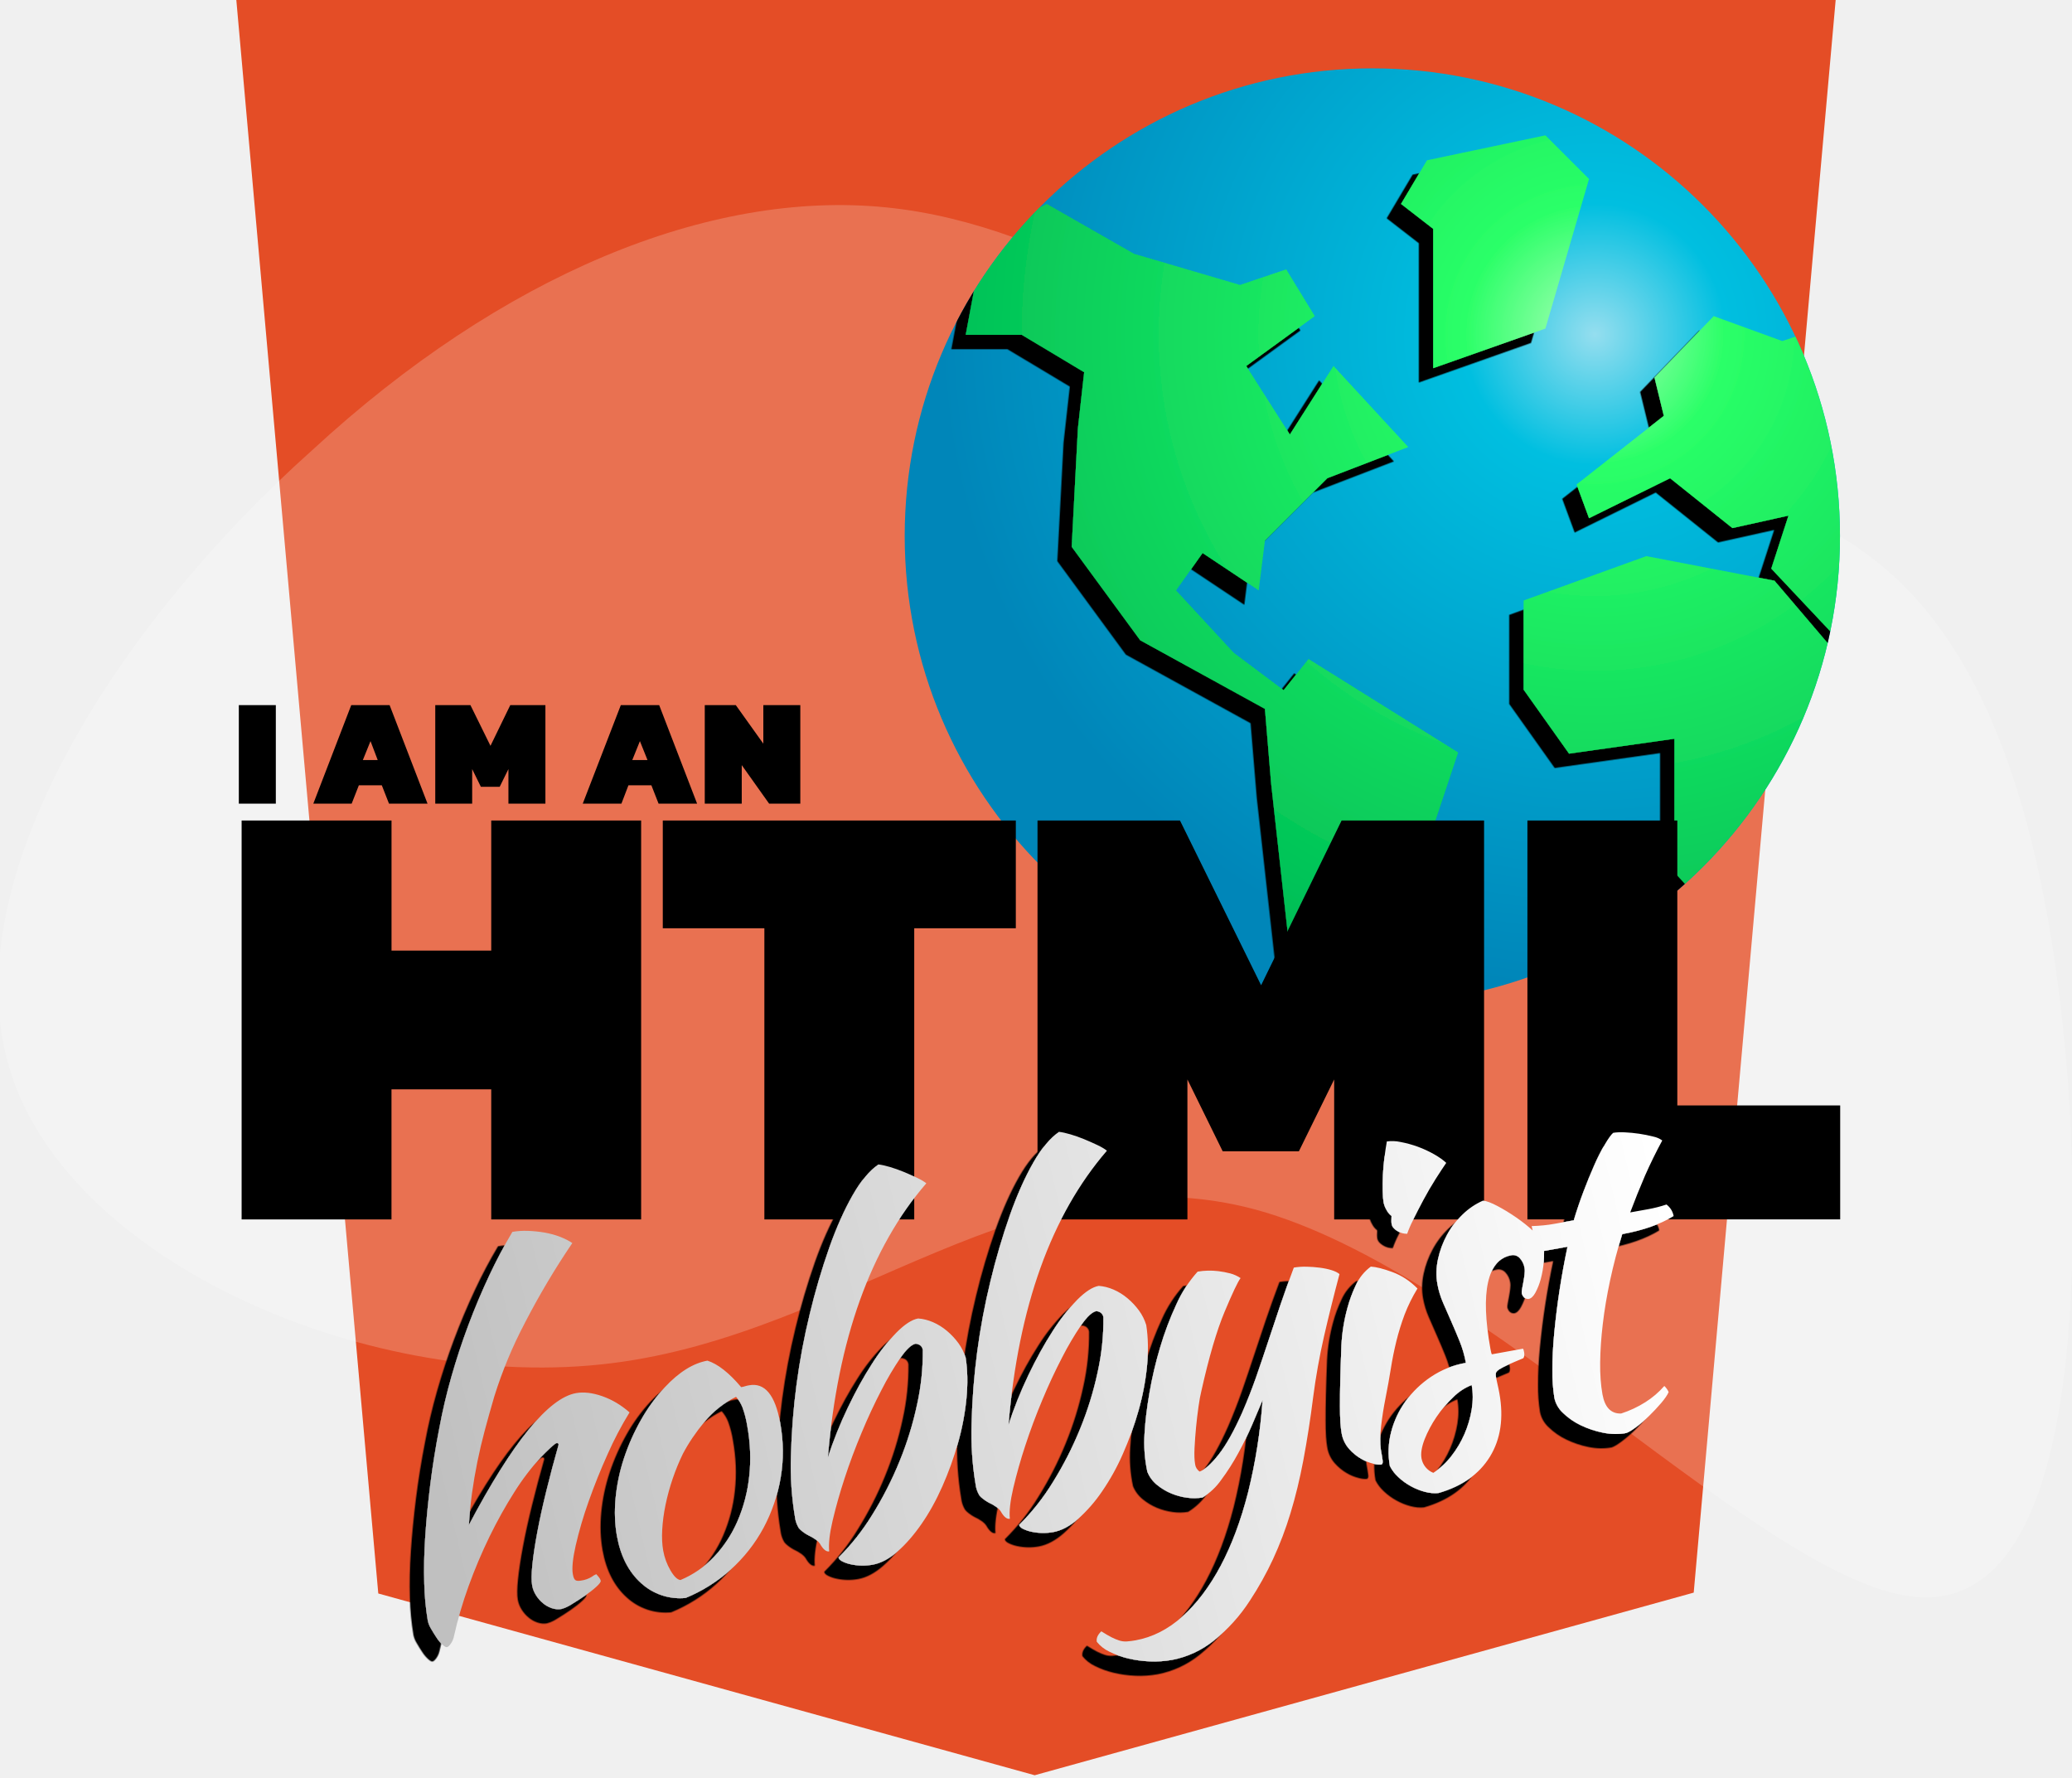
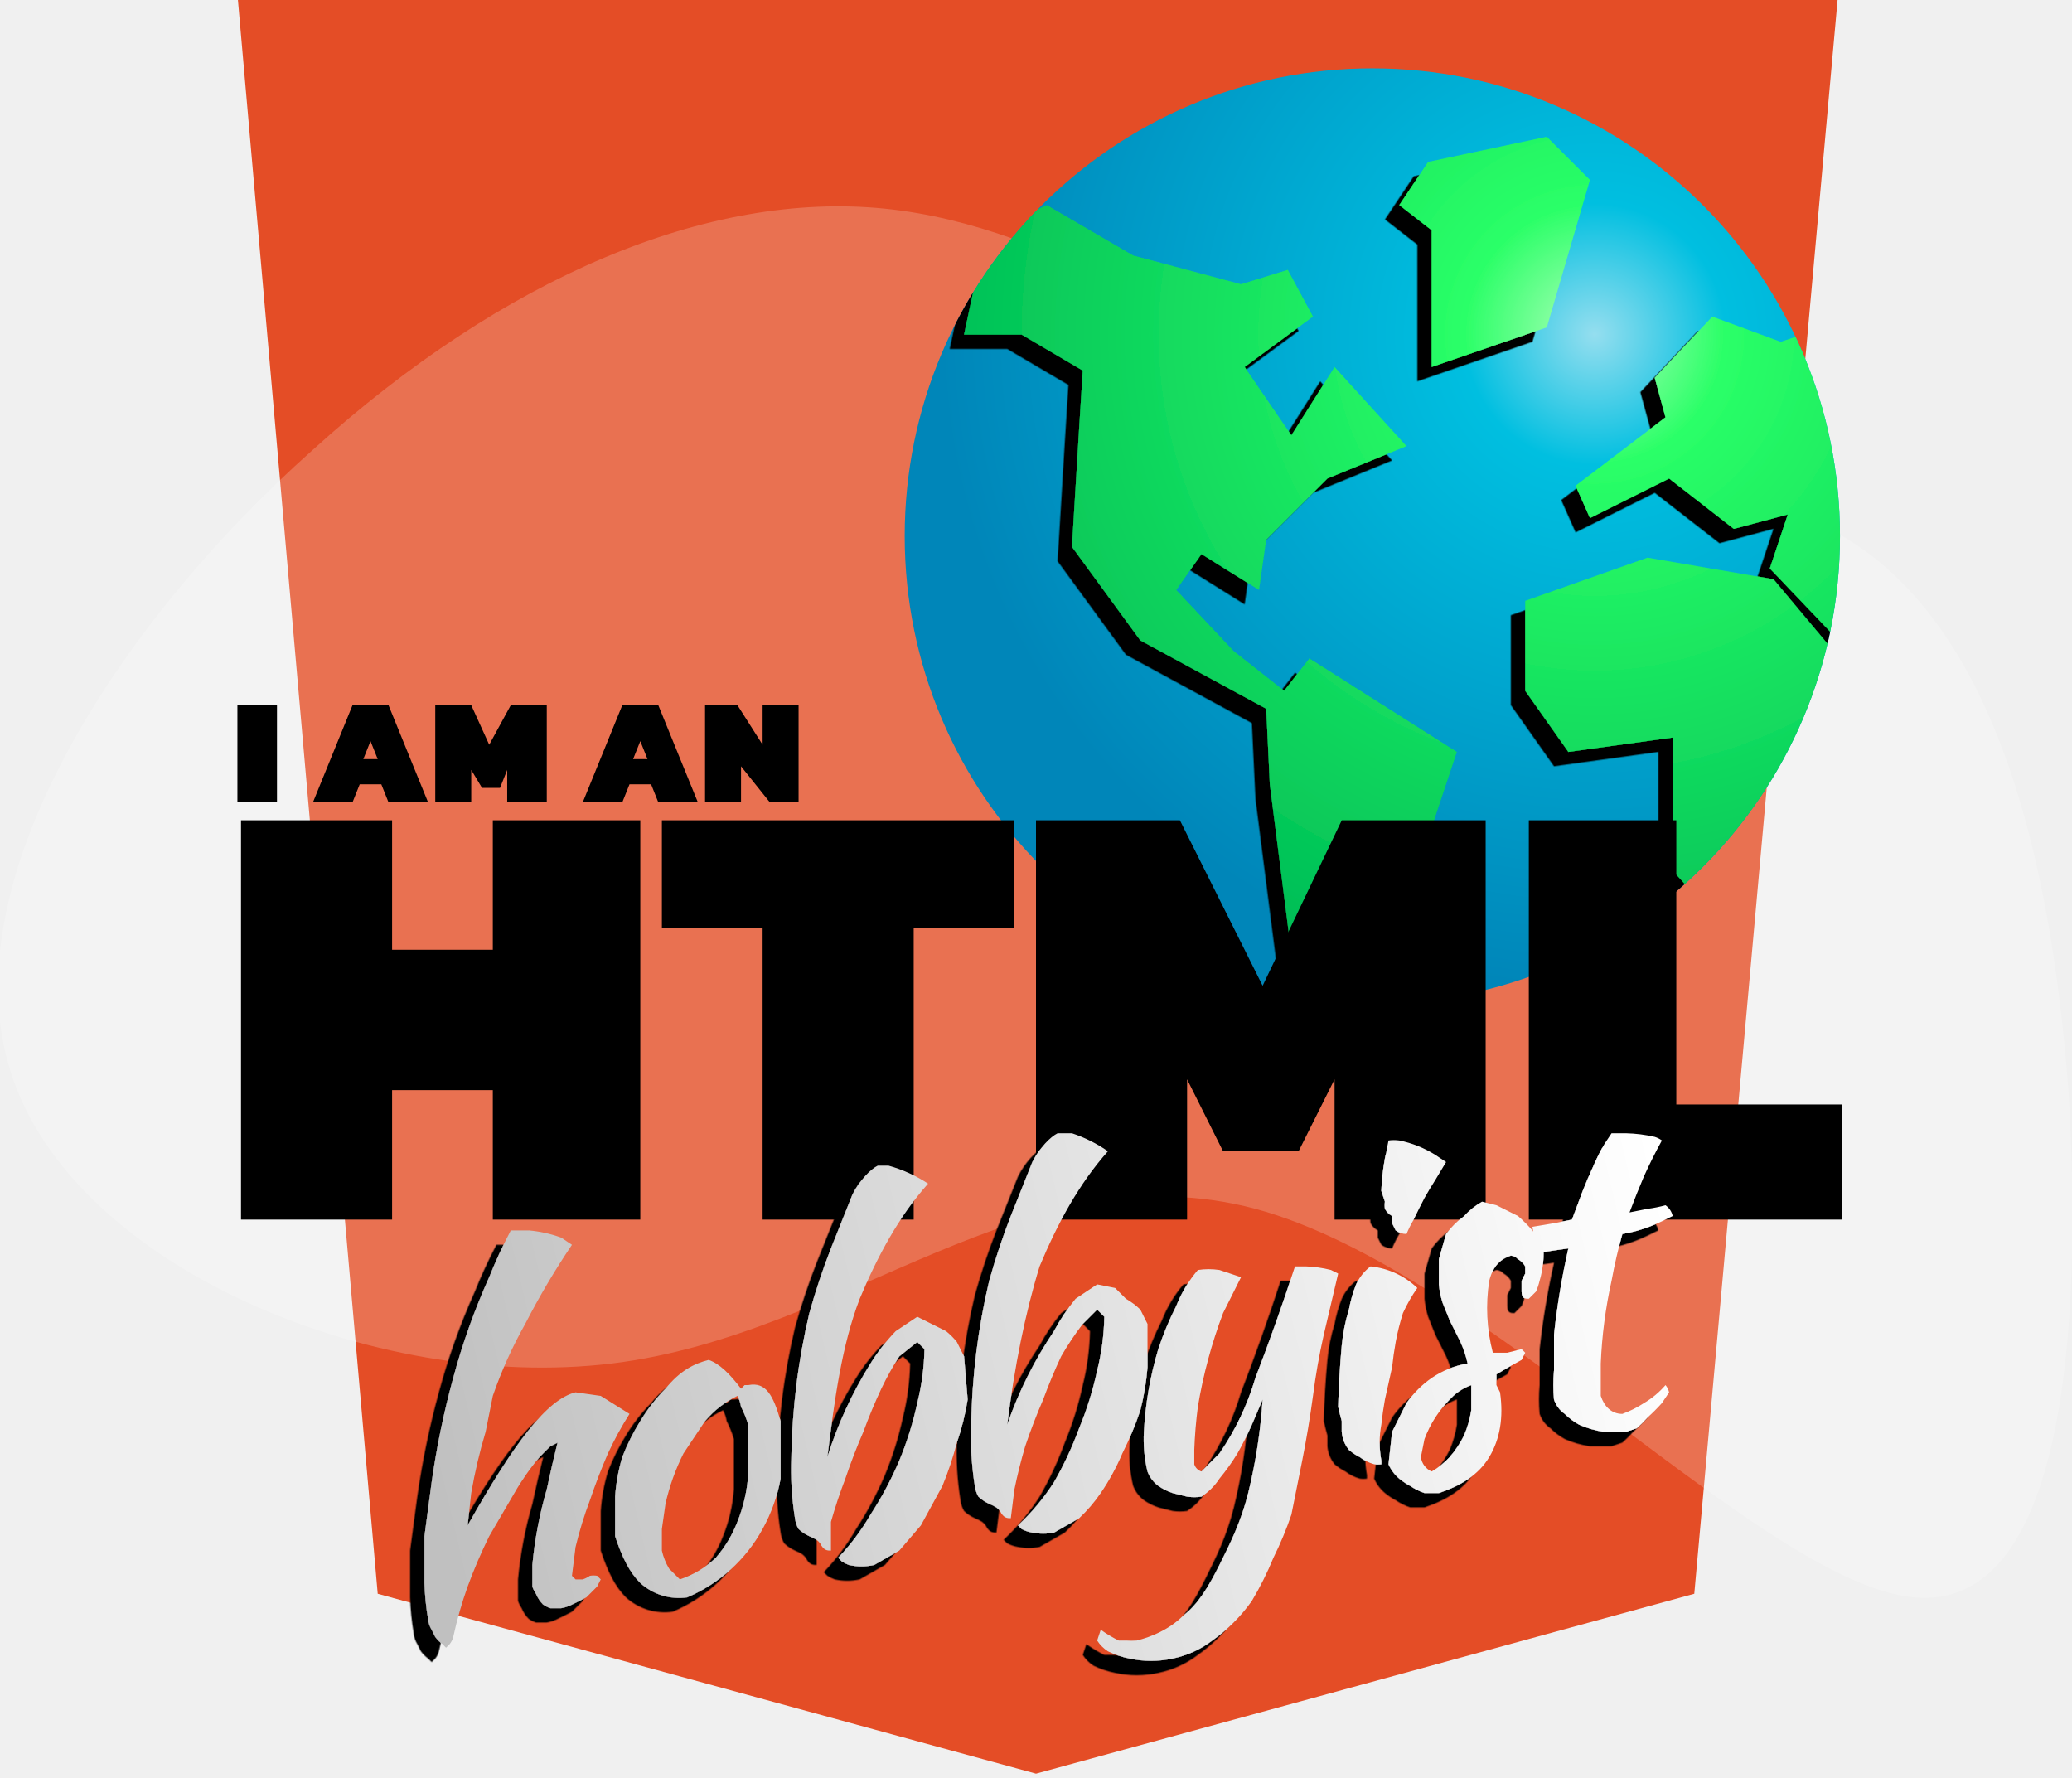
<svg xmlns="http://www.w3.org/2000/svg" viewBox="-32 16 576 494">
  <defs>
-     <radialGradient id="globalGradient" cx="411.34" cy="108.93" r="181.84" gradientUnits="userSpaceOnUse">
+     <radialGradient id="globalGradient" cx="411.3" cy="108.9" r="181.8" gradientUnits="userSpaceOnUse">
      <stop offset="0" stop-color="#95deef" />
      <stop offset=".2" stop-color="#00bfe0" />
      <stop offset="1" stop-color="#0086b9" />
    </radialGradient>
-     <radialGradient id="landmassGradient" cx="411.34" cy="108.93" r="181.84" gradientUnits="userSpaceOnUse">
+     <radialGradient id="landmassGradient" cx="411.3" cy="108.9" r="181.8" gradientUnits="userSpaceOnUse">
      <stop offset="0" stop-color="#b1ffbc" />
      <stop offset=".2" stop-color="#2Aff67" />
      <stop offset="1" stop-color="#00bf57" />
    </radialGradient>
-     <radialGradient id="landmassGradient2" cx="411.34" cy="108.93" r="181.84" gradientUnits="userSpaceOnUse">
+     <radialGradient id="landmassGradient2" cx="411.3" cy="108.9" r="181.8" gradientUnits="userSpaceOnUse">
      <stop offset="0" stop-color="#fff" />
      <stop offset=".1" stop-color="#2AFF67" />
      <stop offset="1" stop-color="#00BF57" />
    </radialGradient>
    <clipPath id="globe">
      <circle cx="349.5" cy="165" r="130" />
    </clipPath>
    <clipPath id="landmass" style="animation:rotate 30s linear infinite">
-       <path d="m324.84 207.84-13.87-10.4-16.03-17.33 7.37-10.4 15.6 10.4 1.73-13.86 17.33-17.33 22.52-8.66-20.79-22.53-12.13 19.06-12.13-19.06 19.06-13.86-7.94-13-12.85 4.33-29.46-8.66-24.26-13.86-17.33 8.66-5.2 27.73h15.6l17.33 10.39-1.74 15.6-1.73 32.92 19.06 25.99 34.66 19.06 1.73 20.8 5.2 46.78 13.86 13.87v-24.26l25.99-24.26 6.94-20.8-41.59-25.99zm41.58-89.51 31.19-11 12.13-41.58-12.13-12.13-32.92 6.93-7.21 12.13 8.94 6.93zm211.26 55.72-11.98-9.53 17.32-12.13 7.03-20.8-12.22-8.66 3.46-10.4 8.67-3.46 7.91-9.53 19.55 18.79-2.61-32.35-11.08-13.3-77.52 9.82V67.48h-14.23l-28.12 36.39-20.4 6.93-19.06-6.93-16.46 17.07 2.6 10.65-24.26 19.06 3.46 9.38 22.53-11.11 17.33 13.86 15.59-3.46-4.78 14.73 20.38 21.66 12.13-6.94-10.4-12.12v-6.94l17.33 10.4 22.83 20.79 8.36-12.13 24.26 12.13.88-10.39h7.78zm-152.01-3.47-34.12 12.33v24.77l12.64 17.8 29.29-4.14v37.1L453 279.92l13.67-11.72 25.38-54.67-30.77-36.12zm172.95 70.18-8.66-6.93-26 13.86 3.47 20.79 17.33-1.73 8.55 8.67h17.44l6.67-19.63-8.47-21.96zM1-1h2L2-2zM-87.16 207.84l-13.87-10.4-16.03-17.33 7.37-10.4 15.6 10.4 1.73-13.86 17.33-17.33 22.52-8.66-20.79-22.53-12.13 19.06-12.13-19.06 19.06-13.86-7.94-13-12.85 4.33-29.46-8.66-24.26-13.86-17.33 8.66-5.2 27.73h15.6l17.33 10.39-1.74 15.6-1.73 32.92 19.06 25.99 34.66 19.06 1.73 20.8 5.2 46.78 13.86 13.87v-24.26l25.99-24.26 6.94-20.8-41.59-25.99zm41.58-89.51 31.19-11 12.13-41.58-12.13-12.13-32.92 6.93-7.21 12.13 8.94 6.93zm211.26 55.72-11.98-9.53 17.32-12.13 7.03-20.8-12.22-8.66 3.46-10.4 8.67-3.46 7.91-9.53 19.55 18.79-2.61-32.35-11.08-13.3-77.52 9.82V67.48H99.98l-28.12 36.39-20.4 6.93-19.06-6.93-16.46 17.07 2.6 10.65-24.26 19.06 3.46 9.38 22.53-11.11 17.33 13.86 15.59-3.46-4.78 14.73 20.38 21.66 12.13-6.94-10.4-12.12v-6.94l17.33 10.4 22.83 20.79 8.36-12.13 24.26 12.13.88-10.39h7.78zm-152.01-3.47-34.12 12.33v24.77l12.64 17.8 29.29-4.14v37.1L41 279.92l13.67-11.72 25.38-54.67-30.77-36.12zm172.95 70.18-8.66-6.93-26 13.86 3.47 20.79 17.33-1.73 8.55 8.67h17.44l6.67-19.63-8.47-21.96zM-411-1h2l-1-1z" />
+       <path d="m325 208-14-11-16-17 7-10 16 10 2-14 17-17 22-9-20-22-12 19-13-19 19-14-7-13-13 4-30-8-24-14-17 8-6 28h16l17 10-1 16-2 33 19 26 35 19 1 21 6 47 13 13v-24l26-24 7-21-41-26zm41-90 32-11 12-41-12-12-33 7-8 12 9 7zm212 56-12-9 17-13 7-20-12-9 3-10 9-4 8-9 19 18-2-32-11-13-78 10V67h-14l-28 37-21 7-19-7-16 17 3 11-25 19 4 9 22-11 18 14 15-4-5 15 21 22 12-7-10-12v-7l17 10 23 21 8-12 24 12 1-10h8zm-152-3-34 12v25l12 17 29-4v37l20 22 14-12 25-54-31-37zm173 70-9-7-26 14 3 20 18-1 8 8h18l6-19-8-22zM1-1h2L2-2zm-88 209-14-11-16-17 7-10 16 10 2-14 17-17 22-9-20-22-12 19-13-19 19-14-7-13-13 4-30-8-24-14-17 8-6 28h16l17 10-1 16-2 33 19 26 35 19 1 21 6 47 13 13v-24l26-24 7-21-41-26zm41-90 32-11 12-41-12-12-33 7-8 12 9 7zm212 56-12-9 17-13 7-20-12-9 3-10 9-4 8-9 19 18-2-32-11-13-78 10V67h-14l-28 37-21 7-19-7-16 17 3 11-25 19 4 9 22-11 18 14 15-4-5 15 21 22 12-7-10-12v-7l17 10 23 21 8-12 24 12 1-10h8zm-152-3-34 12v25l12 17 29-4v37l20 22 14-12 25-54-31-37zm173 70-9-7-26 14 3 20 18-1 8 8h18l6-19-8-22zM-411-1h2l-1-1z" />
    </clipPath>
-     <linearGradient id="hobbyistPaint" x1="428.83" x2="86.57" y1="339.55" y2="419.55" gradientUnits="userSpaceOnUse">
+     <linearGradient id="hobbyistPaint" x1="428.8" x2="86.6" y1="339.6" y2="419.6" gradientUnits="userSpaceOnUse">
      <stop offset="0" stop-color="#fff" />
      <stop offset="1" stop-color="silver" />
    </linearGradient>
    <filter id="shadow">
      <feDropShadow dx="-4" dy="4" stdDeviation="0" />
    </filter>
    <style>@keyframes rotate{0%{transform:translate(0,0)}to{transform:translate(412px,0)}}.landGradient{fill:url(#landmassGradient)}</style>
  </defs>
-   <path fill="#e44d26" d="M73.16 458.92 32.5 2.56h447l-40.66 456.12-183.21 50.76" />
-   <path fill="#fff" d="M137.9 394.93c-65.74 8.22-149.55-27.12-166.81-80.53-17.26-53.41 30.4-125.72 83.82-173.38 52.59-48.48 110.11-72.31 159.41-67.38s89.57 38.62 137.23 55.06c47.66 16.43 102.72 15.61 137.23 42.73 34.51 26.3 49.3 81.35 54.23 147.09 4.11 66.56-.82 145.44-42.73 141.34-41.91-4.11-119.97-90.39-183.24-107.65-64.1-17.27-112.58 34.5-179.14 42.72z" opacity=".2" />
+   <path fill="#e44d26" d="M73 459 33 3h447l-41 456-183 50" />
+   <path fill="#fff" d="M138 395c-66 8-150-27-167-81-17-53 30-125 84-173 53-48 110-72 159-67s90 38 138 55c47 16 102 15 137 42 34 27 49 82 54 148 4 66-1 145-43 141s-120-91-183-108c-64-17-113 35-179 43z" opacity=".2" />
  <circle cx="349.5" cy="165" r="130" fill="url(#globalGradient)" />
  <g clip-path="url(#globe)" filter="url(#shadow)">
    <rect width="100%" height="100%" fill="url(#landmassGradient)" clip-path="url(#landmass)" />
  </g>
  <g id="i_am_an_HTML">
-     <path id="i_am_an" d="M34.39 239.38V212h10.29v27.38Zm20.71 0L65.64 212h10.67l10.54 27.38H76.14l-2-5.1h-6.38l-2 5.1Zm13.77-12.12H73L71 222ZM89 239.38V212h9.78l5.57 11.31 5.5-11.31h9.77v27.38h-10.28v-9.61l-2.43 4.93h-5.23l-2.42-4.93v9.61Zm41 0L140.58 212h10.67l10.54 27.38h-10.71l-2-5.1h-6.38l-1.95 5.1Zm13.77-12.12H148l-2.11-5.26Zm20.15 12.12V212h8.63l7.65 10.71V212h10.28v27.38h-8.67l-7.61-10.71v10.71Z" />
-     <path id="HTML" d="M35.17 354.95V244.06h41.67v36.16h27.72v-36.16h41.67v110.89h-41.67v-36.16H76.83v36.16H35.17zm145.32 0v-80.93h-28.24v-29.96h98.14v29.96h-28.24v80.93h-41.66zm75.93 0V244.06h39.6l22.56 45.8 22.38-45.8h39.6v110.89h-41.67v-38.91l-9.81 19.97H307.9l-9.81-19.97v38.91h-41.67zm136.19 0V244.06h41.67v79.2h45.28v31.68h-86.95z" />
+     <path id="i_am_an" d="M34 239v-27h11v27Zm21 0 11-27h10l11 27H76l-2-5h-6l-2 5Zm14-12h4l-2-5Zm20 12v-27h10l5 11 6-11h10v27h-11v-9l-2 5h-5l-3-5v9Zm41 0 11-27h10l11 27h-11l-2-5h-6l-2 5Zm14-12h4l-2-5Zm20 12v-27h9l7 11v-11h10v27h-8l-8-10v10Z" />
+     <path id="HTML" d="M35 355V244h42v36h28v-36h41v111h-41v-36H77v36H35zm145 0v-81h-28v-30h98v30h-28v81h-42zm76 0V244h40l23 46 22-46h40v111h-42v-39l-10 20h-21l-10-20v39h-42zm137 0V244h41v79h46v32h-87z" />
  </g>
-   <path fill="url(#hobbyistPaint)" d="M86.92 466.47a72.47 72.47 0 0 1-.98-10.36c-.13-4.02-.04-8.36.27-13.01s.79-9.55 1.43-14.69c.65-5.14 1.48-10.31 2.5-15.52.86-4.67 1.98-9.42 3.36-14.27a186.15 186.15 0 0 1 10.51-28.07 138.4 138.4 0 0 1 6.43-12.14c1.32-.24 2.77-.33 4.36-.28 1.58.06 3.15.22 4.69.49 1.54.28 2.97.68 4.3 1.2 1.33.53 2.43 1.09 3.31 1.7a214.63 214.63 0 0 0-13.22 22.25 121.81 121.81 0 0 0-8.46 20.36c-1 3.42-1.9 6.6-2.68 9.55a144.48 144.48 0 0 0-3.52 17.3c-.38 2.84-.68 5.8-.88 8.91 12.18-23.06 22.11-35.28 29.78-36.66 2.14-.39 4.58-.1 7.31.85 2.73.96 5.25 2.46 7.58 4.51a95.78 95.78 0 0 0-6.08 11.57 167.24 167.24 0 0 0-5.33 13.28 109.04 109.04 0 0 0-3.56 12.14c-.83 3.68-1.09 6.35-.79 8 .15.83.37 1.36.67 1.6.3.25.86.29 1.69.14a7.51 7.51 0 0 0 2.88-1.03 5.6 5.6 0 0 1 1.27-.74c.53.59.86.99.99 1.23.13.23.21.43.24.6.06.33-.35.89-1.23 1.69-.88.8-1.94 1.63-3.19 2.49a72.6 72.6 0 0 1-3.72 2.4 9.86 9.86 0 0 1-2.83 1.28c-.82.15-1.69.07-2.6-.23a7.5 7.5 0 0 1-2.49-1.4 9.3 9.3 0 0 1-1.93-2.21 7.65 7.65 0 0 1-1.07-2.74c-.22-1.24-.2-3.13.06-5.69.26-2.56.72-5.58 1.37-9.06.65-3.48 1.49-7.31 2.52-11.5s2.17-8.48 3.42-12.88c-.06-.33-.26-.46-.58-.41-.25.04-.83.49-1.74 1.34a67.9 67.9 0 0 0-2.55 2.5 68.02 68.02 0 0 0-7.48 9.84c-2.42 3.8-4.7 7.89-6.85 12.28a142.01 142.01 0 0 0-5.82 13.76 112.63 112.63 0 0 0-4.14 14.22 5.32 5.32 0 0 1-.82 1.81c-.41.58-.77.91-1.1.97-.25.04-.65-.18-1.21-.68a9.91 9.91 0 0 1-1.63-1.94c-.53-.8-1.04-1.62-1.53-2.47a7.15 7.15 0 0 1-.93-2.28zm71.66-6.3a15.98 15.98 0 0 1-12.37-4.15c-3.46-3.12-5.69-7.48-6.71-13.09-.59-3.3-.72-6.81-.37-10.53a50.43 50.43 0 0 1 2.34-11.09 59.1 59.1 0 0 1 4.72-10.62 47.95 47.95 0 0 1 6.65-9.12c3.92-4.2 7.87-6.66 11.82-7.37 2.89.93 6.02 3.38 9.38 7.37.41-.07.78-.16 1.1-.26.32-.1.69-.19 1.1-.26 4.37-.79 7.25 2.69 8.65 10.44.94 5.19.98 10.27.13 15.24a45.8 45.8 0 0 1-4.76 13.95 43.25 43.25 0 0 1-21.68 19.49zm-.73-40.1a61.36 61.36 0 0 0-4.84 14.22c-.5 2.43-.8 4.74-.92 6.93-.12 2.19-.02 4.11.27 5.76a16.73 16.73 0 0 0 2.02 5.51c.99 1.7 1.91 2.59 2.78 2.69a27.39 27.39 0 0 0 9.37-6.48 34.14 34.14 0 0 0 6.51-9.92 42.51 42.51 0 0 0 3.24-12.46c.5-4.52.32-9.21-.56-14.07a27.81 27.81 0 0 0-1.29-5 9.49 9.49 0 0 0-1.82-2.99 26.97 26.97 0 0 0-8.77 6.95c-2.4 2.9-4.4 5.85-5.99 8.86zm43.26 28.84a63.19 63.19 0 0 0 9.36-11.84 97.71 97.71 0 0 0 7.55-14.77 92.58 92.58 0 0 0 4.92-15.89 67.17 67.17 0 0 0 1.59-15.23c-.18-.99-.83-1.55-1.97-1.69-1.16.21-2.56 1.51-4.21 3.89a82.53 82.53 0 0 0-5.28 8.94 151.63 151.63 0 0 0-5.52 11.85 165.5 165.5 0 0 0-4.78 12.8 143.22 143.22 0 0 0-3.31 11.71c-.84 3.6-1.16 6.45-.95 8.54-.82.15-1.68-.55-2.55-2.09a4.65 4.65 0 0 0-1.1-1.14 13.4 13.4 0 0 0-2.28-1.31c-.47-.25-.95-.57-1.45-.95s-.85-.72-1.08-1.02a7.65 7.65 0 0 1-1.07-3.13 84.5 84.5 0 0 1-1.11-16.78 186.4 186.4 0 0 1 5.24-39.58 187.72 187.72 0 0 1 5.42-18.41c2-5.64 4.17-10.5 6.5-14.58s4.71-6.94 7.14-8.57c.87.1 1.93.33 3.19.7 1.26.37 2.53.82 3.82 1.35 1.29.53 2.51 1.08 3.68 1.63 1.16.56 2.05 1.08 2.65 1.57-7.75 8.98-13.9 19.81-18.46 32.51-4.56 12.7-7.53 27.26-8.91 43.69 1.53-4.7 3.38-9.31 5.55-13.84 2.16-4.52 4.39-8.56 6.69-12.13a53.35 53.35 0 0 1 6.85-8.77c2.27-2.28 4.27-3.58 6-3.89 1.38.09 2.76.44 4.15 1.04 1.39.6 2.68 1.41 3.89 2.43a19.5 19.5 0 0 1 3.17 3.39c.9 1.24 1.57 2.59 2.01 4.04.54 3.48.61 7.28.21 11.39a71.12 71.12 0 0 1-2.36 12.37 91.02 91.02 0 0 1-4.34 12.02c-1.72 3.89-3.65 7.36-5.78 10.43s-4.35 5.62-6.66 7.65c-2.31 2.03-4.63 3.26-6.93 3.68a15.6 15.6 0 0 1-6.09-.11 9.52 9.52 0 0 1-2.31-.8c-.66-.32-1-.68-1.08-1.1zm50.21-9.06a63.19 63.19 0 0 0 9.36-11.84 97.71 97.71 0 0 0 7.55-14.77 92.58 92.58 0 0 0 4.92-15.89 67.17 67.17 0 0 0 1.59-15.23c-.18-.99-.83-1.55-1.96-1.69-1.16.21-2.56 1.51-4.21 3.89a82.53 82.53 0 0 0-5.28 8.94 151.63 151.63 0 0 0-5.52 11.85 165.5 165.5 0 0 0-4.78 12.8 143.22 143.22 0 0 0-3.31 11.71c-.84 3.6-1.16 6.45-.95 8.54-.82.15-1.68-.55-2.55-2.09a4.65 4.65 0 0 0-1.1-1.14 13.4 13.4 0 0 0-2.28-1.31c-.47-.25-.95-.57-1.45-.95s-.85-.72-1.08-1.02a7.65 7.65 0 0 1-1.07-3.13 84.5 84.5 0 0 1-1.11-16.78 186.4 186.4 0 0 1 5.24-39.58 187.72 187.72 0 0 1 5.42-18.41c2-5.64 4.17-10.5 6.5-14.58s4.71-6.94 7.14-8.57c.87.1 1.93.33 3.19.7 1.26.37 2.53.82 3.82 1.35 1.29.53 2.51 1.08 3.68 1.63 1.16.56 2.05 1.08 2.64 1.57-7.75 8.98-13.9 19.81-18.46 32.51-4.56 12.7-7.53 27.26-8.91 43.69 1.53-4.7 3.38-9.31 5.55-13.84 2.16-4.52 4.39-8.56 6.69-12.13a53.89 53.89 0 0 1 6.84-8.77c2.27-2.28 4.27-3.58 6-3.89 1.38.09 2.76.44 4.15 1.04 1.39.6 2.68 1.41 3.89 2.43a19.5 19.5 0 0 1 3.17 3.39c.9 1.24 1.57 2.59 2.01 4.04.54 3.48.61 7.28.21 11.39a71.12 71.12 0 0 1-2.36 12.37 91.02 91.02 0 0 1-4.34 12.02 62.76 62.76 0 0 1-5.78 10.43 41.94 41.94 0 0 1-6.66 7.65c-2.31 2.03-4.63 3.26-6.93 3.68a15.6 15.6 0 0 1-6.09-.11 9.52 9.52 0 0 1-2.31-.8c-.65-.32-1-.69-1.07-1.1zm81.72-35.44a295.64 295.64 0 0 1-2.72 17.48c-1 5.29-2.2 10.21-3.59 14.76a97.92 97.92 0 0 1-4.85 12.75 90.11 90.11 0 0 1-6.37 11.43 46.44 46.44 0 0 1-10.11 11.21 26.5 26.5 0 0 1-11.55 5.34c-2.06.37-4.14.51-6.24.42-2.1-.09-4.11-.37-6.02-.83a24.03 24.03 0 0 1-5.19-1.87 9.87 9.87 0 0 1-3.5-2.75c-.18-.99.24-1.96 1.26-2.91 1.15.73 2.1 1.28 2.85 1.66.75.38 1.46.67 2.14.89.68.22 1.38.3 2.09.26a23.1 23.1 0 0 0 2.43-.31c4.7-.85 9.05-3.06 13.04-6.63 3.99-3.57 7.53-8.26 10.62-14.05 3.08-5.79 5.62-12.59 7.62-20.4a149.44 149.44 0 0 0 4.04-25.7l-2.87 6.76a91 91 0 0 1-3.91 8.03 62.3 62.3 0 0 1-4.73 7.41 17.44 17.44 0 0 1-5.18 4.88 13.8 13.8 0 0 1-4.27.06c-1.53-.2-3-.6-4.43-1.19a15.95 15.95 0 0 1-3.94-2.37 9.17 9.17 0 0 1-2.7-3.63 38.49 38.49 0 0 1-.78-10.72c.18-3.27.63-7.01 1.36-11.23.73-4.22 1.71-8.42 2.96-12.6a86.6 86.6 0 0 1 4.49-11.92 34.83 34.83 0 0 1 5.94-9.18 19.9 19.9 0 0 1 5.72-.14c1.13.14 2.23.34 3.3.62 1.07.28 2.04.72 2.92 1.32-.76.99-2.24 4.11-4.44 9.36-2.2 5.25-4.36 12.62-6.48 22.11-.25.98-.51 2.39-.77 4.23a127.44 127.44 0 0 0-1.11 11.56c-.09 1.89-.03 3.37.16 4.44a2.85 2.85 0 0 0 1.27 2.07c1.44-.52 3.2-2.09 5.28-4.72s4.27-6.54 6.57-11.72c1.44-3.33 2.72-6.6 3.85-9.82 1.12-3.22 2.22-6.47 3.29-9.72 1.07-3.26 2.19-6.61 3.36-10.06 1.17-3.44 2.44-7 3.82-10.65 1.07-.19 2.25-.28 3.53-.25 1.28.02 2.53.12 3.75.28 1.22.16 2.31.39 3.25.69.95.3 1.67.66 2.17 1.08-1.57 5.9-3 11.65-4.29 17.25a181.3 181.3 0 0 0-3.04 17.02zm7.9 9.81c-.13-.74-.24-1.68-.32-2.82a68.45 68.45 0 0 1-.12-4.57c-.01-1.91.02-4.24.08-6.97.06-2.73.17-6.03.32-9.89a48.8 48.8 0 0 1 1.65-10.32 37.29 37.29 0 0 1 2.4-6.5 12.99 12.99 0 0 1 4.13-5.09c1.46.08 3.47.59 6.02 1.53 2.55.94 4.87 2.46 6.95 4.56a43.87 43.87 0 0 0-3.6 7.29 67.07 67.07 0 0 0-2.26 7.3 92.54 92.54 0 0 0-1.55 7.69c-.42 2.63-.92 5.4-1.5 8.32a96.1 96.1 0 0 0-1.19 7.56c-.3 2.57-.33 4.77-.09 6.59.27 1.48.44 2.54.51 3.16.07.63-.1.98-.51 1.05a6.97 6.97 0 0 1-2.09-.26 12.38 12.38 0 0 1-3.38-1.37 13.65 13.65 0 0 1-3.37-2.78 8.77 8.77 0 0 1-2.08-4.48zm13.93-57.94c-.09-.49-.1-1.26-.03-2.29a4.93 4.93 0 0 1-1.39-1.67 6.62 6.62 0 0 1-.83-2.15c-.13-.74-.21-1.77-.24-3.09a63.4 63.4 0 0 1 .46-9.15c.2-1.7.44-3.25.69-4.66a10.9 10.9 0 0 1 3.79.15 30.14 30.14 0 0 1 9.36 3.42c1.42.81 2.54 1.61 3.37 2.39-.74 1.07-1.71 2.54-2.91 4.42a92.35 92.35 0 0 0-3.41 5.85 201.35 201.35 0 0 0-2.93 5.7 28.53 28.53 0 0 0-1.62 3.74 4.95 4.95 0 0 1-2.83-.83c-.87-.55-1.36-1.17-1.48-1.83zm42.21 5.34a26.78 26.78 0 0 1-.76 9.91 17.72 17.72 0 0 1-1.49 3.78c-.58 1.04-1.2 1.62-1.86 1.74-.92.08-1.57-.44-1.94-1.56-.04-.25-.01-.66.1-1.23l.36-1.92c.13-.7.24-1.4.32-2.1.09-.7.09-1.29 0-1.79a5.13 5.13 0 0 0-1.33-2.76 2.52 2.52 0 0 0-2.38-.78c-3.3.6-5.44 3.1-6.43 7.52-.99 4.42-.77 10.6.67 18.56.15.82.28 1.31.39 1.45l4.64-.84 4.02-.73c.11.15.21.47.3.96.13.74.06 1.3-.21 1.69-1.82.75-3.26 1.38-4.33 1.86-1.06.49-1.86.91-2.39 1.26s-.83.68-.91.99c-.07.31-.06.71.03 1.2.12.66.26 1.31.42 1.96.16.65.33 1.46.51 2.45 1.24 6.89.37 12.78-2.62 17.65-2.99 4.87-7.77 8.24-14.33 10.11-1.17.13-2.42.01-3.76-.34a16.88 16.88 0 0 1-3.93-1.59 16.77 16.77 0 0 1-3.45-2.51 10.66 10.66 0 0 1-2.35-3.09c-.57-3.16-.45-6.29.35-9.39.8-3.1 2.14-5.96 4.01-8.57a27.84 27.84 0 0 1 7.07-6.81 25.02 25.02 0 0 1 9.71-3.88 30.1 30.1 0 0 0-1.72-5.97c-.77-1.91-1.55-3.76-2.34-5.54l-2.29-5.23a23.6 23.6 0 0 1-1.57-5.17c-.4-2.23-.35-4.53.16-6.89.51-2.36 1.34-4.6 2.49-6.73a23.26 23.26 0 0 1 4.33-5.72 19.15 19.15 0 0 1 5.69-3.85c.95.08 2.3.59 4.04 1.51 1.74.92 3.49 1.99 5.24 3.2a44.69 44.69 0 0 1 4.77 3.8c1.41 1.32 2.34 2.45 2.77 3.39zm-30.63 63.77a20.7 20.7 0 0 0 4.98-4.6 28 28 0 0 0 3.68-6.16 29.2 29.2 0 0 0 2.02-6.88c.38-2.37.38-4.62-.01-6.77a14.51 14.51 0 0 0-5.03 3.27 32.94 32.94 0 0 0-4.74 5.58 32.16 32.16 0 0 0-3.34 6.28c-.81 2.11-1.09 3.86-.84 5.26a5.34 5.34 0 0 0 3.28 4.02zm30.26-61.59c-.5-.42-1.06-1.4-1.68-2.95a21.63 21.63 0 0 1-1.24-4.05c2.2-.06 4.29-.26 6.27-.62l5.44-.98c.8-2.67 1.7-5.33 2.71-8a140.6 140.6 0 0 1 3.01-7.36 57.9 57.9 0 0 1 2.92-5.77c.94-1.6 1.71-2.67 2.3-3.19.82-.15 1.9-.19 3.23-.14a39.8 39.8 0 0 1 7.94 1.18 6.5 6.5 0 0 1 2.49 1.08 135.76 135.76 0 0 0-4.81 9.81 234.93 234.93 0 0 0-4.1 10.19l5.01-.9a36.3 36.3 0 0 0 5.07-1.3 5.17 5.17 0 0 1 1.99 3.22c-3.76 2.3-8.52 3.96-14.29 5.01a145.16 145.16 0 0 0-3.37 12.84c-.9 4.22-1.58 8.24-2.03 12.08-.46 3.84-.7 7.43-.74 10.76-.04 3.33.18 6.28.64 8.85.66 3.64 2.38 5.42 5.18 5.34a29.2 29.2 0 0 0 6.71-3.13 23.97 23.97 0 0 0 5.31-4.53 5.14 5.14 0 0 1 1.2 1.7c-.36.83-1.05 1.84-2.07 3.04a52.79 52.79 0 0 1-3.37 3.59 37.01 37.01 0 0 1-3.65 3.13c-1.2.89-2.12 1.44-2.77 1.64-2.06.37-4.2.33-6.41-.12a26.07 26.07 0 0 1-6.19-2.08 18.42 18.42 0 0 1-4.89-3.4 7.88 7.88 0 0 1-2.42-4.23 45.01 45.01 0 0 1-.55-7.64c-.01-3.11.16-6.53.51-10.26a212.7 212.7 0 0 1 3.7-24.07l-7.05 1.26z" filter="url(#shadow)" />
+   <path fill="url(#hobbyistPaint)" d="M87 466a72 72 0 0 1-1-10v-13l2-15a233 233 0 0 1 6-29 186 186 0 0 1 10-28 138 138 0 0 1 6-13h5a35 35 0 0 1 9 2l3 2a215 215 0 0 0-13 22 122 122 0 0 0-9 20l-2 10a144 144 0 0 0-4 17l-1 9c13-23 22-35 30-37l7 1 8 5a96 96 0 0 0-6 11 167 167 0 0 0-5 13 109 109 0 0 0-4 13l-1 8 1 1h2a8 8 0 0 0 2-1 6 6 0 0 1 2 0l1 1-1 2-3 3a73 73 0 0 1-4 2 10 10 0 0 1-3 1h-3a8 8 0 0 1-2-1 9 9 0 0 1-2-3 8 8 0 0 1-1-2v-6a112 112 0 0 1 4-21 373 373 0 0 1 3-13l-2 1a68 68 0 0 0-3 3 68 68 0 0 0-7 10l-7 12a142 142 0 0 0-6 14 113 113 0 0 0-4 14 5 5 0 0 1-1 2l-1 1-1-1a10 10 0 0 1-2-2l-1-2a7 7 0 0 1-1-3zm72-6a16 16 0 0 1-13-4c-3-3-5-7-7-13v-11a50 50 0 0 1 2-11 59 59 0 0 1 5-10 48 48 0 0 1 7-9c4-5 8-7 12-8 3 1 6 4 9 8l1-1h1c5-1 7 3 9 10v16a46 46 0 0 1-5 14 43 43 0 0 1-21 19zm-1-40a61 61 0 0 0-5 14l-1 7v6a17 17 0 0 0 2 5l3 3a27 27 0 0 0 10-6 34 34 0 0 0 6-10 43 43 0 0 0 3-13v-14a28 28 0 0 0-2-5 9 9 0 0 0-1-3 27 27 0 0 0-9 7l-6 9zm43 29a63 63 0 0 0 9-12 98 98 0 0 0 8-15 93 93 0 0 0 5-16 67 67 0 0 0 2-15l-2-2-5 4a83 83 0 0 0-5 9 152 152 0 0 0-5 12 166 166 0 0 0-5 13 143 143 0 0 0-4 12v8c-1 0-2 0-3-2a5 5 0 0 0-1-1 13 13 0 0 0-2-1 11 11 0 0 1-3-2 8 8 0 0 1-1-3 85 85 0 0 1-1-17 186 186 0 0 1 5-40 188 188 0 0 1 6-18l6-15c2-4 5-7 7-8h3a39 39 0 0 1 11 5c-8 9-14 20-19 32-5 13-7 28-9 44a113 113 0 0 1 12-26 53 53 0 0 1 7-9l6-4 4 2 4 2a20 20 0 0 1 3 3l2 4 1 12a71 71 0 0 1-3 12 91 91 0 0 1-4 12l-6 11-6 7-7 4a16 16 0 0 1-7 0 10 10 0 0 1-2-1l-1-1zm50-9a63 63 0 0 0 10-12 98 98 0 0 0 7-15 93 93 0 0 0 5-16 67 67 0 0 0 2-15l-2-2-4 4a83 83 0 0 0-6 9 152 152 0 0 0-5 12 166 166 0 0 0-5 13 143 143 0 0 0-3 12l-1 8c-1 0-2 0-3-2a5 5 0 0 0-1-1 13 13 0 0 0-2-1 11 11 0 0 1-3-2 8 8 0 0 1-1-3 85 85 0 0 1-1-17 186 186 0 0 1 5-40 188 188 0 0 1 6-18l6-15c2-4 5-7 7-8h4a39 39 0 0 1 10 5c-8 9-14 20-19 32-4 13-7 28-9 44a113 113 0 0 1 13-26 54 54 0 0 1 6-9l6-4 5 1 3 3a20 20 0 0 1 4 3l2 4v12a71 71 0 0 1-2 12 91 91 0 0 1-5 12 63 63 0 0 1-6 11 42 42 0 0 1-6 7l-7 4a16 16 0 0 1-6 0 10 10 0 0 1-3-1l-1-1zm82-36a296 296 0 0 1-3 18l-3 15a98 98 0 0 1-5 12 90 90 0 0 1-6 12 46 46 0 0 1-11 11 27 27 0 0 1-11 5 28 28 0 0 1-12 0 24 24 0 0 1-6-2 10 10 0 0 1-3-3l1-3a35 35 0 0 0 5 3h2a23 23 0 0 0 3 0c4-1 9-3 13-7 4-3 7-8 10-14s6-12 8-20a149 149 0 0 0 4-26l-3 7a91 91 0 0 1-4 8 62 62 0 0 1-5 7 17 17 0 0 1-5 5 14 14 0 0 1-4 0l-4-1a16 16 0 0 1-4-2 9 9 0 0 1-3-4 38 38 0 0 1-1-11 98 98 0 0 1 4-23 87 87 0 0 1 5-12 35 35 0 0 1 6-10 20 20 0 0 1 6 0l3 1 3 1-5 10a137 137 0 0 0-7 26 127 127 0 0 0-1 12v4a3 3 0 0 0 2 2l5-5a74 74 0 0 0 10-21 616 616 0 0 0 11-31h3a33 33 0 0 1 7 1l2 1-4 17a181 181 0 0 0-3 17zm8 10v-3a68 68 0 0 1-1-4 265 265 0 0 1 1-17 49 49 0 0 1 2-10 37 37 0 0 1 2-7 13 13 0 0 1 4-5 22 22 0 0 1 13 6 44 44 0 0 0-4 7 67 67 0 0 0-2 8 93 93 0 0 0-1 7l-2 9a96 96 0 0 0-1 7 27 27 0 0 0 0 10v1a7 7 0 0 1-2 0 12 12 0 0 1-4-2 14 14 0 0 1-3-2 9 9 0 0 1-2-5zm14-58v-2a5 5 0 0 1-2-2 7 7 0 0 1 0-2l-1-3a63 63 0 0 1 1-9l1-5a11 11 0 0 1 3 0 30 30 0 0 1 10 4l3 2-3 5a92 92 0 0 0-3 5 201 201 0 0 0-3 6 29 29 0 0 0-2 4 5 5 0 0 1-3-1l-1-2zm42 6a27 27 0 0 1-1 10 18 18 0 0 1-1 3l-2 2c-1 0-2 0-2-2v-3l1-2v-2a5 5 0 0 0-2-2 3 3 0 0 0-2-1c-3 1-5 3-6 7a49 49 0 0 0 1 20h4l4-1 1 1-1 2a152 152 0 0 0-7 4v3l1 2c1 7 0 13-3 18s-8 8-14 10h-4a17 17 0 0 1-4-2 17 17 0 0 1-3-2 11 11 0 0 1-3-4l1-9 4-8a28 28 0 0 1 7-7 25 25 0 0 1 10-4 30 30 0 0 0-2-6l-3-6-2-5a24 24 0 0 1-1-5v-7l2-7a23 23 0 0 1 5-5 19 19 0 0 1 5-4l4 1 6 3a45 45 0 0 1 4 4l3 4zm-31 63a21 21 0 0 0 5-4 28 28 0 0 0 4-6 29 29 0 0 0 2-7v-7a15 15 0 0 0-5 3 33 33 0 0 0-5 6 32 32 0 0 0-3 6l-1 5a5 5 0 0 0 3 4zm31-61-2-3a22 22 0 0 1-1-4l6-1 5-1 3-8a141 141 0 0 1 3-7 58 58 0 0 1 3-6l2-3h4a40 40 0 0 1 8 1 7 7 0 0 1 2 1 136 136 0 0 0-5 10 235 235 0 0 0-4 10l5-1a36 36 0 0 0 5-1 5 5 0 0 1 2 3c-4 2-8 4-14 5a145 145 0 0 0-3 13 131 131 0 0 0-3 23v9c1 3 3 5 6 5a29 29 0 0 0 6-3 24 24 0 0 0 6-5 5 5 0 0 1 1 2l-2 3a53 53 0 0 1-4 4 37 37 0 0 1-3 3l-3 1h-6a26 26 0 0 1-7-2 18 18 0 0 1-4-3 8 8 0 0 1-3-4 45 45 0 0 1 0-8v-10a213 213 0 0 1 4-24l-7 1z" filter="url(#shadow)" />
</svg>
